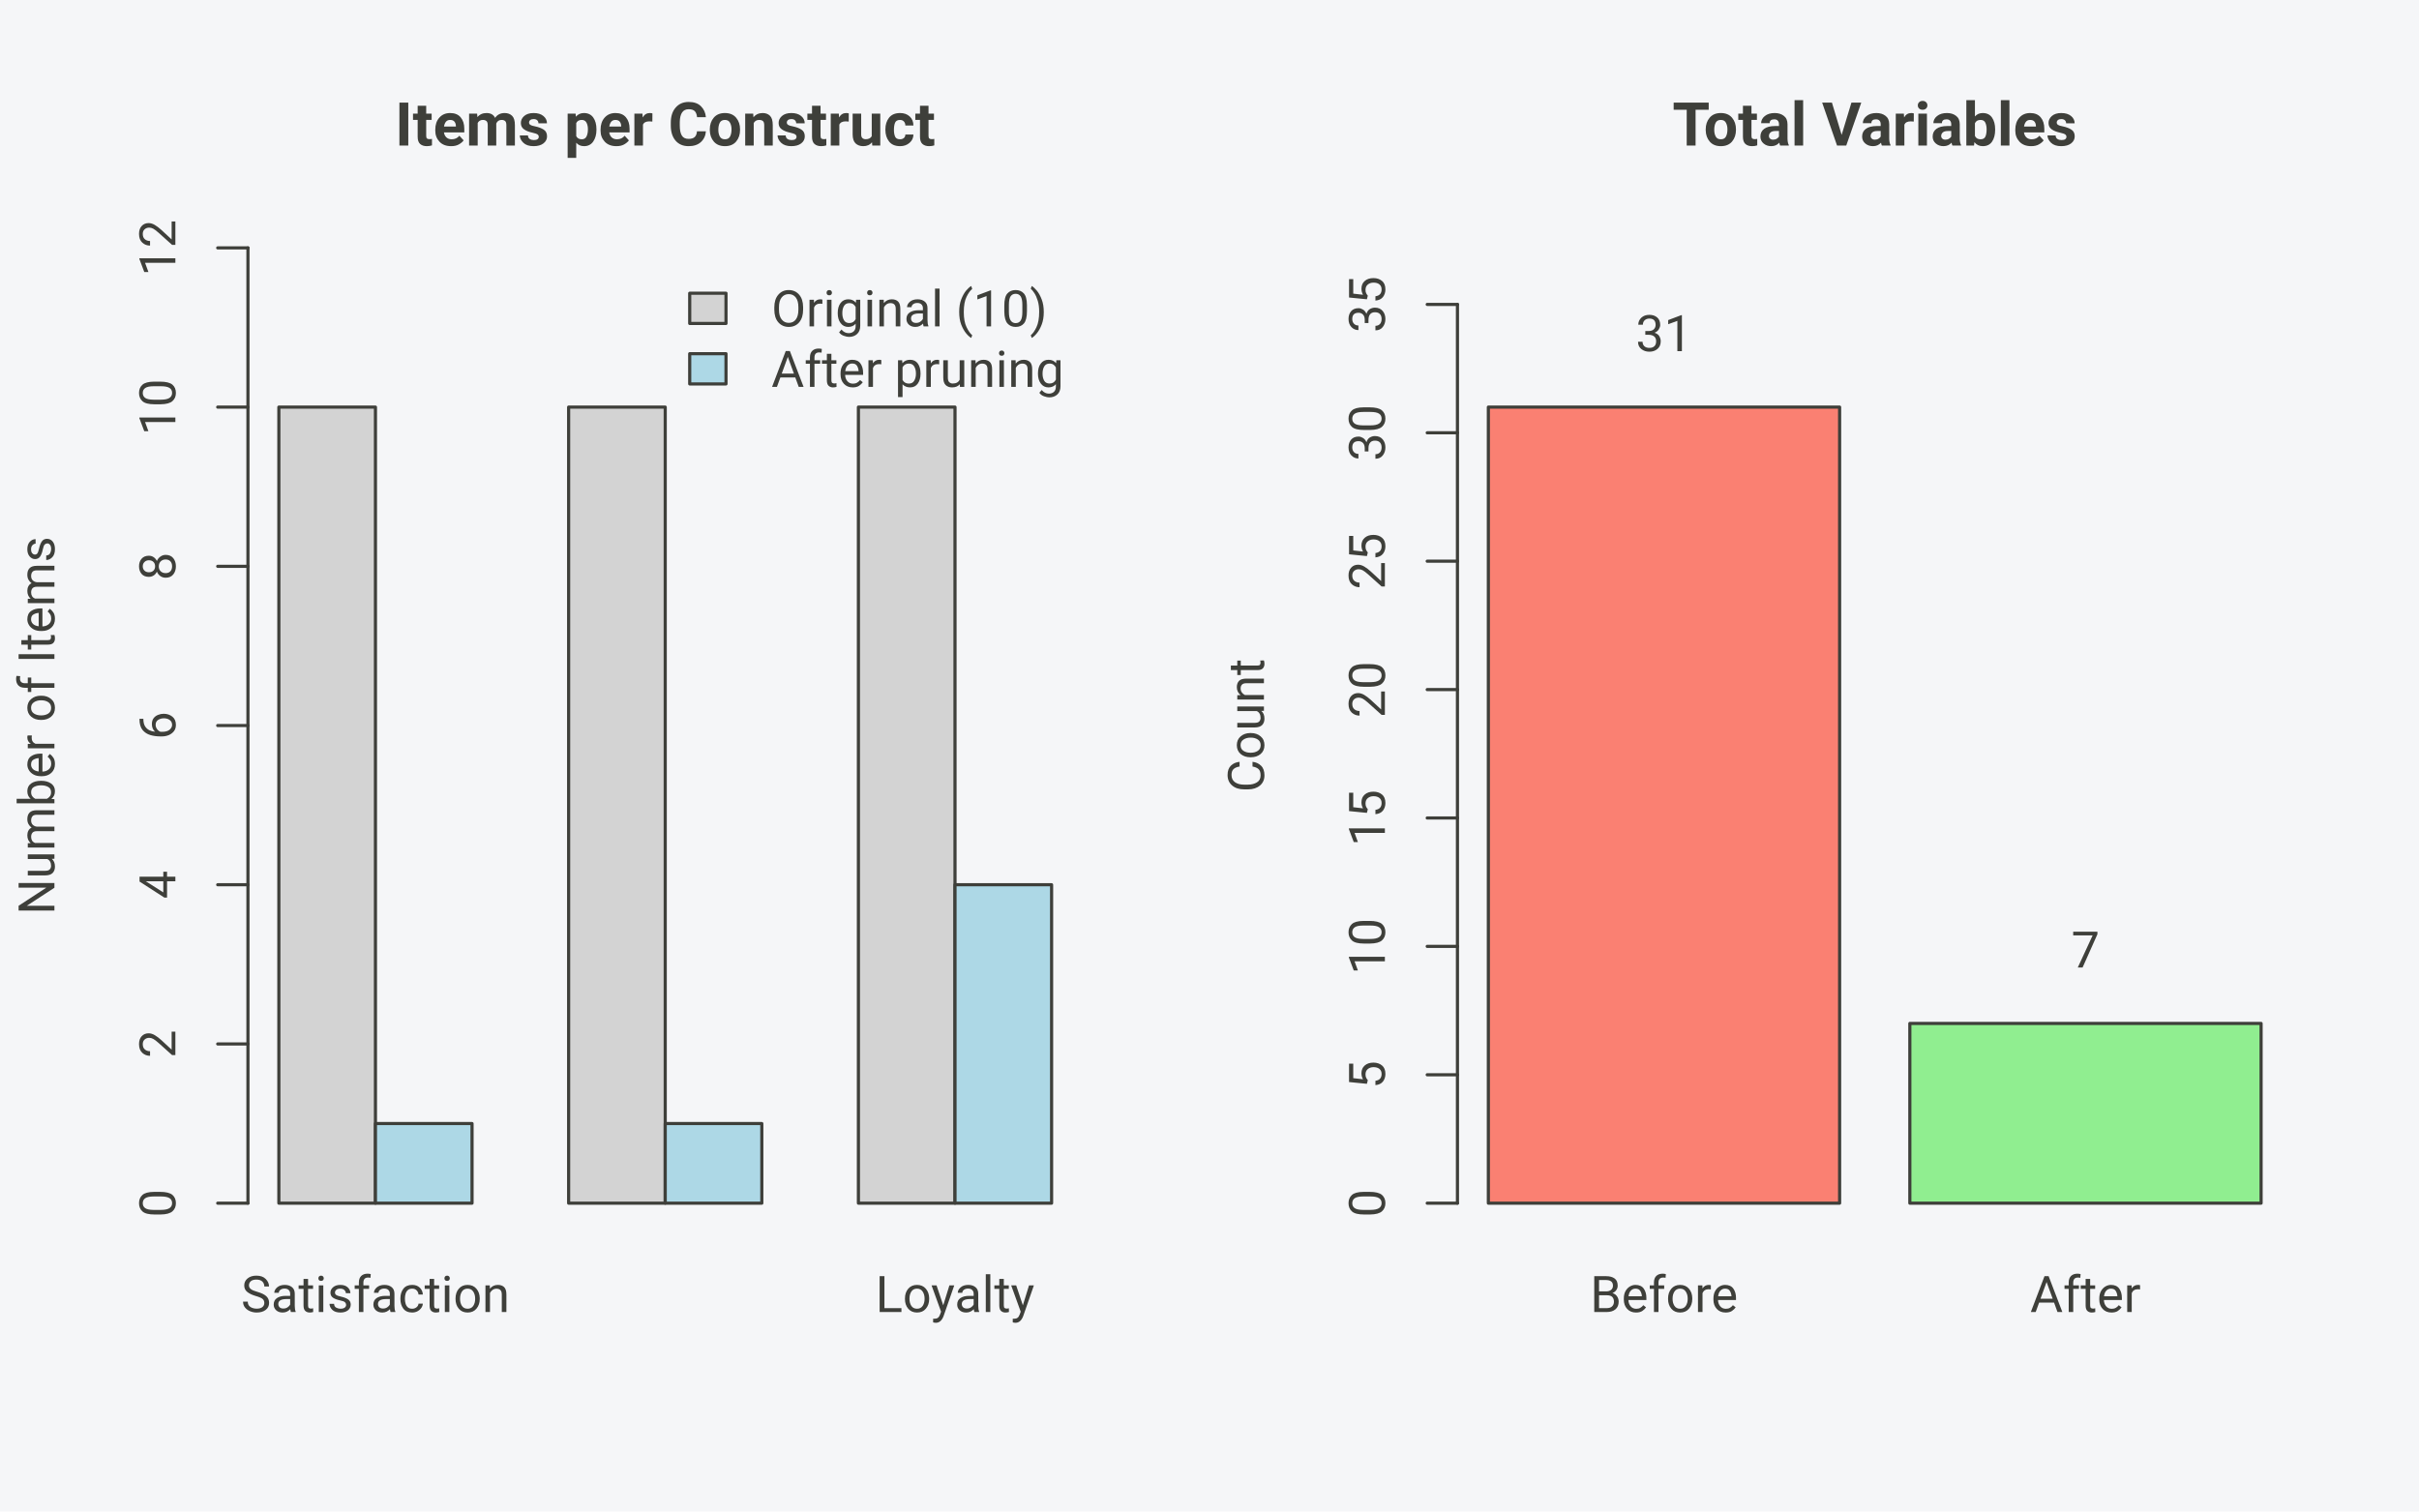
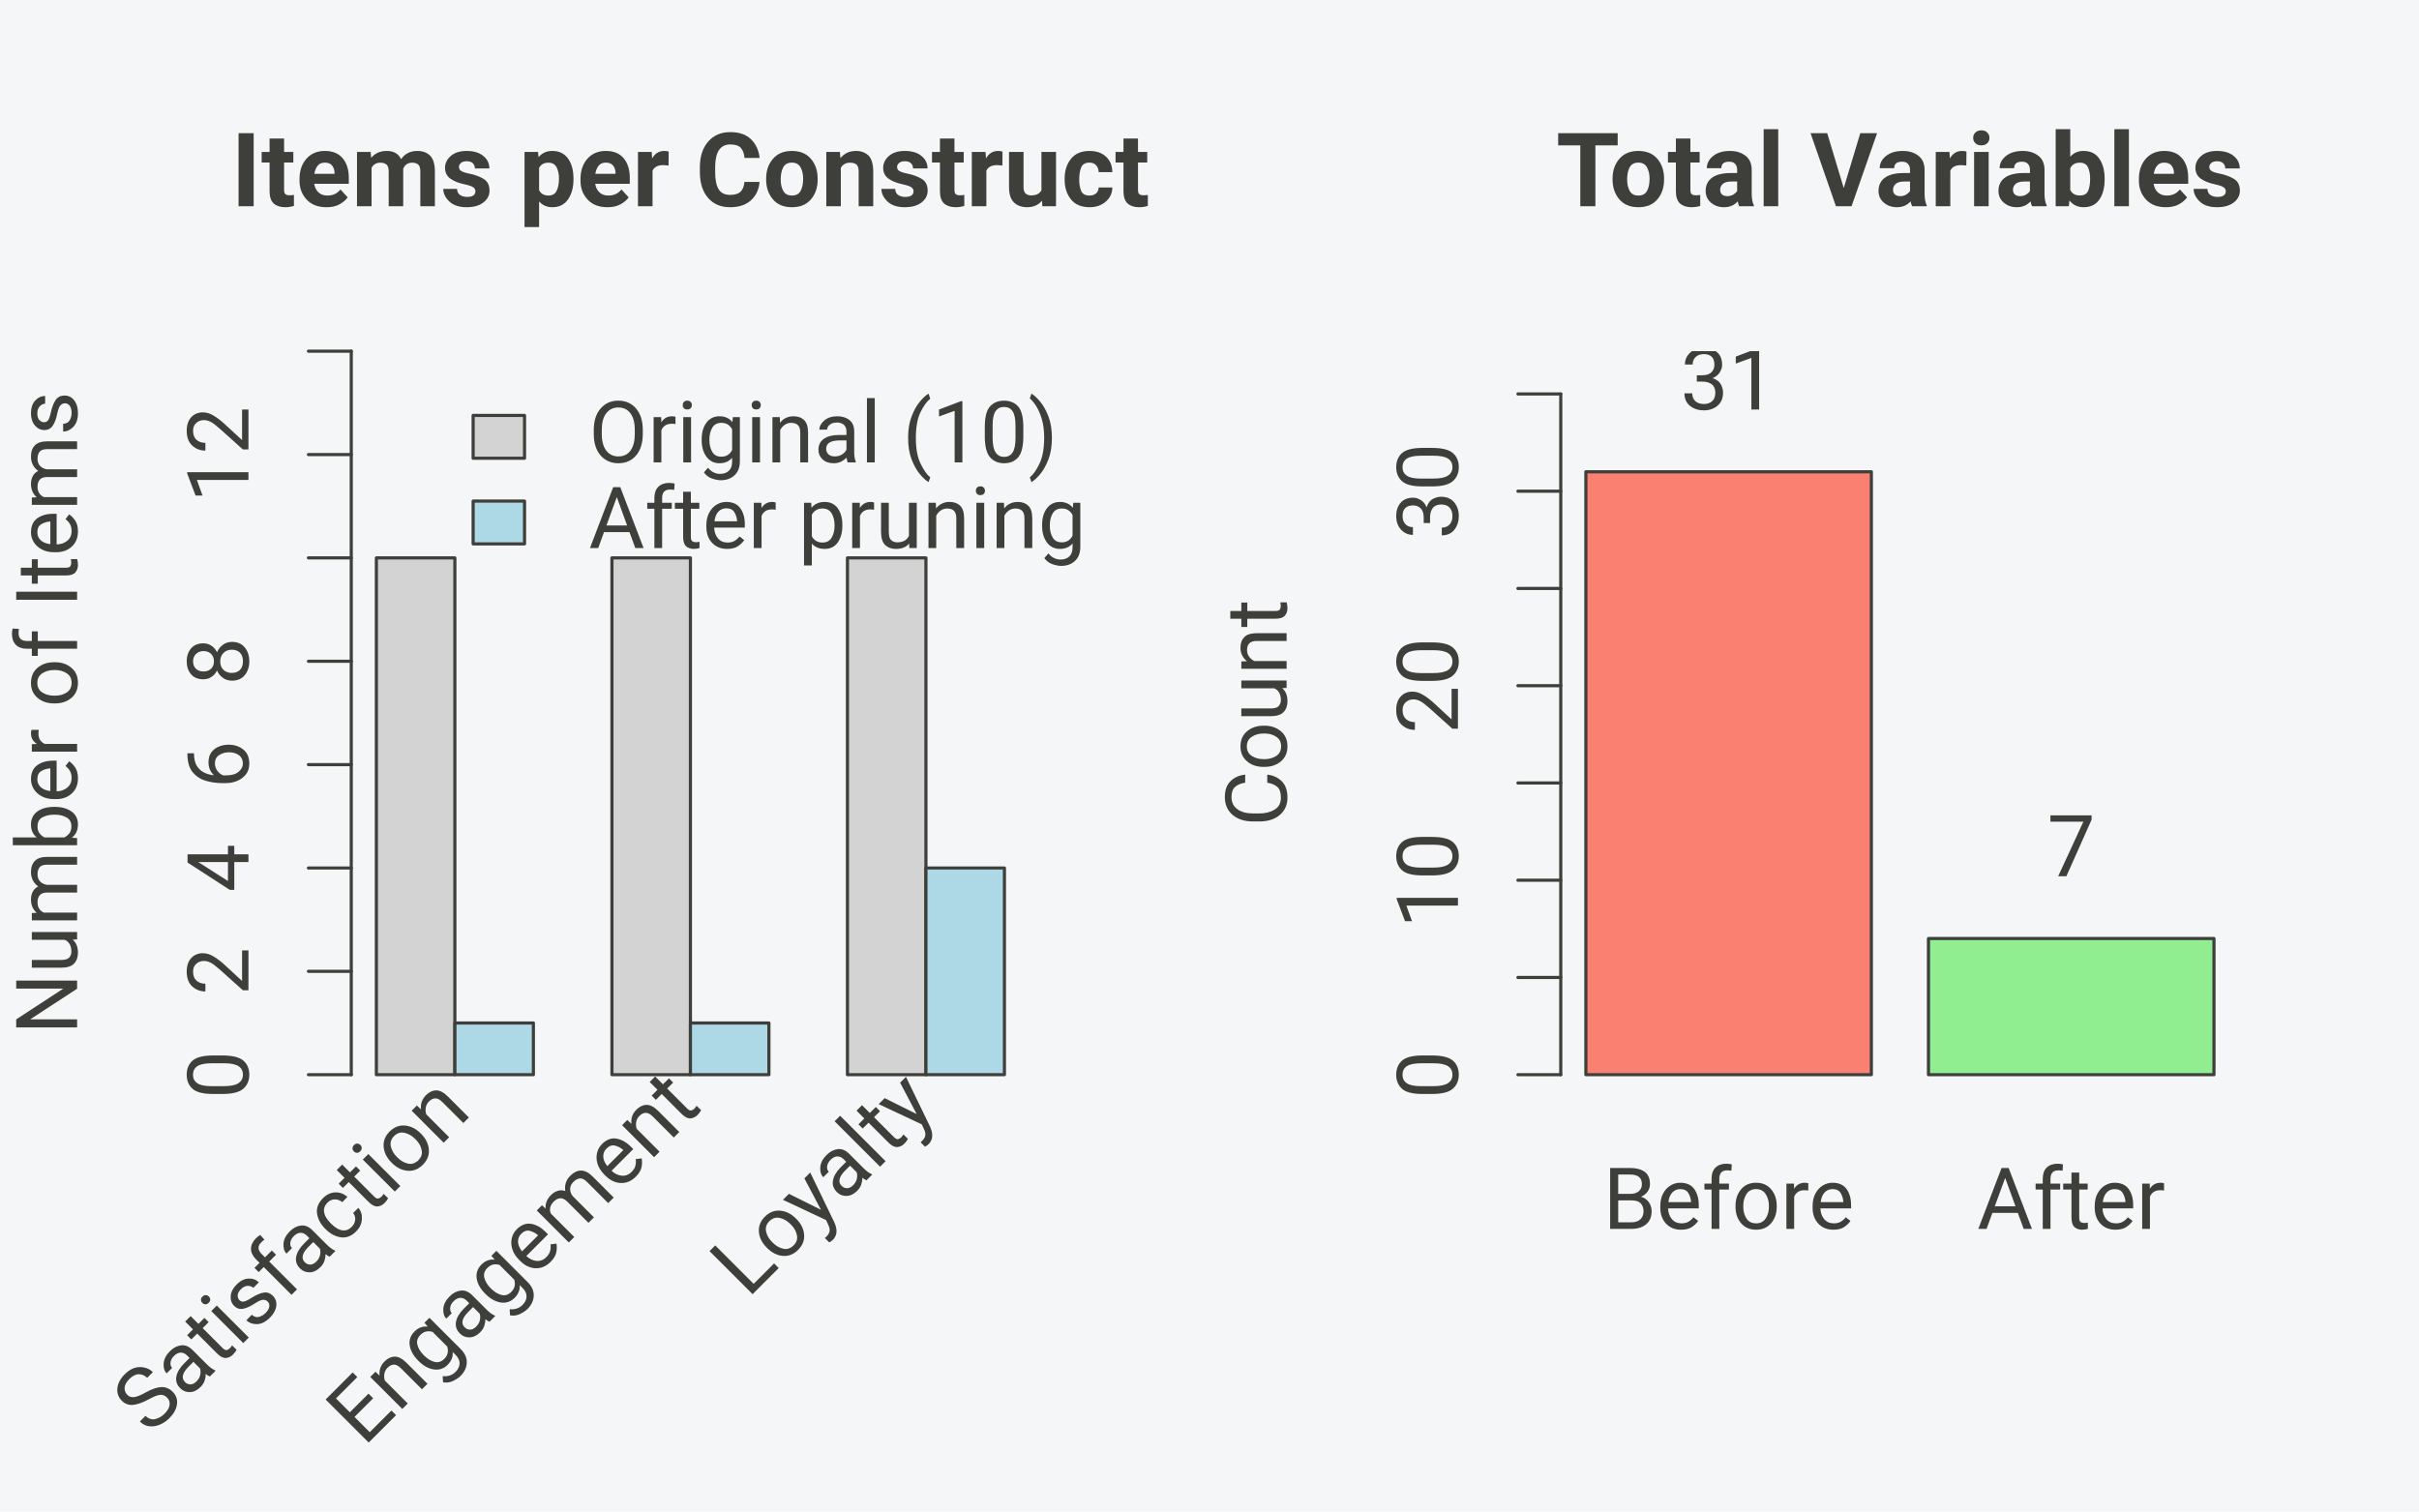
<svg xmlns="http://www.w3.org/2000/svg" width="576.00pt" height="360.00pt" viewBox="0 0 576.00 360.00">
  <g class="svglite">
    <defs>
      <style type="text/css">
    /* theme-aware-processed */
    .svglite line, .svglite polyline, .svglite polygon, .svglite path, .svglite circle {
      fill: none;
      stroke: #3E3F3A;
      stroke-linecap: round;
      stroke-linejoin: round;
      stroke-miterlimit: 10.00;
    }
    .svglite &gt; g &gt; rect {
      fill: none;
      stroke: #3E3F3A;
      stroke-linecap: round;
      stroke-linejoin: round;
      stroke-miterlimit: 10.00;
    }
    .svglite text {
      white-space: pre;
      fill: #3E3F3A;
    }
    .svglite g.glyphgroup path {
      fill: inherit;
      stroke: none;
    }
  </style>
    </defs>
-     <rect width="100%" height="100%" style="stroke: none; fill: #F5F6F8;" />
+     <rect class="svg-bg" width="100%" height="100%" style="stroke: none; fill: #F5F6F8;" />
    <defs>
      <clipPath id="cpMC4wMHw1NzYuMDB8MC4wMHwzNjAuMDA=">
        <rect x="0.00" y="0.00" width="576.00" height="360.00" />
      </clipPath>
    </defs>
    <g clip-path="url(#cpMC4wMHw1NzYuMDB8MC4wMHwzNjAuMDA=)">
</g>
    <defs>
      <clipPath id="cpMC4wMHwyODguMDB8MC4wMHwzNjAuMDA=">
        <rect x="0.00" y="0.00" width="288.00" height="360.00" />
      </clipPath>
    </defs>
    <g clip-path="url(#cpMC4wMHwyODguMDB8MC4wMHwzNjAuMDA=)">
-       <rect x="66.40" y="96.96" width="23.00" height="189.60" style="stroke-width: 0.75; fill: #D3D3D3;" />
-       <rect x="89.40" y="267.60" width="23.00" height="18.96" style="stroke-width: 0.75; fill: #ADD8E6;" />
-       <rect x="135.40" y="96.96" width="23.00" height="189.60" style="stroke-width: 0.75; fill: #D3D3D3;" />
-       <rect x="158.40" y="267.60" width="23.00" height="18.96" style="stroke-width: 0.75; fill: #ADD8E6;" />
-       <rect x="204.40" y="96.96" width="23.00" height="189.60" style="stroke-width: 0.75; fill: #D3D3D3;" />
-       <rect x="227.40" y="210.72" width="23.00" height="75.84" style="stroke-width: 0.75; fill: #ADD8E6;" />
+       <rect x="89.62" y="132.87" width="18.69" height="123.09" style="stroke-width: 0.75; fill: #D3D3D3;" />
+       <rect x="108.32" y="243.65" width="18.69" height="12.31" style="stroke-width: 0.75; fill: #ADD8E6;" />
+       <rect x="145.71" y="132.87" width="18.69" height="123.09" style="stroke-width: 0.75; fill: #D3D3D3;" />
+       <rect x="164.40" y="243.65" width="18.69" height="12.31" style="stroke-width: 0.75; fill: #ADD8E6;" />
+       <rect x="201.79" y="132.87" width="18.69" height="123.09" style="stroke-width: 0.75; fill: #D3D3D3;" />
+       <rect x="220.48" y="206.73" width="18.69" height="49.23" style="stroke-width: 0.75; fill: #ADD8E6;" />
+       <rect x="112.66" y="98.94" width="12.24" height="10.20" style="stroke-width: 0.75; fill: #D3D3D3;" />
+       <rect x="112.66" y="119.34" width="12.24" height="10.20" style="stroke-width: 0.75; fill: #ADD8E6;" />
+       <text x="140.20" y="110.13" style="font-size: 1.7em; font-family: &quot;Roboto&quot;, -apple-system, BlinkMacSystemFont, &quot;Segoe UI&quot;, system-ui, sans-serif;">Original (10)</text>
+       <text x="140.20" y="130.53" style="font-size: 1.7em; font-family: &quot;Roboto&quot;, -apple-system, BlinkMacSystemFont, &quot;Segoe UI&quot;, system-ui, sans-serif;">After pruning</text>
+       <text x="164.40" y="49.12" text-anchor="middle" style="font-size: 2.04em; font-weight: bold; font-family: &quot;Roboto&quot;, -apple-system, BlinkMacSystemFont, &quot;Segoe UI&quot;, system-ui, sans-serif;">Items per Construct</text>
+       <text transform="translate(18.36,169.80) rotate(-90)" text-anchor="middle" style="font-size: 1.7em; font-family: &quot;Roboto&quot;, -apple-system, BlinkMacSystemFont, &quot;Segoe UI&quot;, system-ui, sans-serif;">Number of Items</text>
    </g>
    <g clip-path="url(#cpMC4wMHw1NzYuMDB8MC4wMHwzNjAuMDA=)">
-       <text x="89.40" y="312.48" text-anchor="middle" style="font-size: 12.00px; font-family: &quot;Roboto&quot;, -apple-system, BlinkMacSystemFont, &quot;Segoe UI&quot;, system-ui, sans-serif;" textLength="62.02px" lengthAdjust="spacingAndGlyphs">Satisfaction</text>
-       <text x="227.40" y="312.48" text-anchor="middle" style="font-size: 12.00px; font-family: &quot;Roboto&quot;, -apple-system, BlinkMacSystemFont, &quot;Segoe UI&quot;, system-ui, sans-serif;" textLength="38.02px" lengthAdjust="spacingAndGlyphs">Loyalty</text>
+       <line x1="83.64" y1="255.96" x2="83.64" y2="83.64" style="stroke-width: 0.75;" />
+       <line x1="83.64" y1="255.96" x2="73.44" y2="255.96" style="stroke-width: 0.75;" />
+       <line x1="83.64" y1="231.34" x2="73.44" y2="231.34" style="stroke-width: 0.75;" />
+       <line x1="83.64" y1="206.73" x2="73.44" y2="206.73" style="stroke-width: 0.75;" />
+       <line x1="83.64" y1="182.11" x2="73.44" y2="182.11" style="stroke-width: 0.75;" />
+       <line x1="83.64" y1="157.49" x2="73.44" y2="157.49" style="stroke-width: 0.75;" />
+       <line x1="83.64" y1="132.87" x2="73.44" y2="132.87" style="stroke-width: 0.75;" />
+       <line x1="83.64" y1="108.26" x2="73.44" y2="108.26" style="stroke-width: 0.75;" />
+       <line x1="83.64" y1="83.64" x2="73.44" y2="83.64" style="stroke-width: 0.75;" />
+       <text transform="translate(59.16,255.96) rotate(-90)" text-anchor="middle" style="font-size: 1.7em; font-family: &quot;Roboto&quot;, -apple-system, BlinkMacSystemFont, &quot;Segoe UI&quot;, system-ui, sans-serif;">0</text>
+       <text transform="translate(59.16,231.34) rotate(-90)" text-anchor="middle" style="font-size: 1.7em; font-family: &quot;Roboto&quot;, -apple-system, BlinkMacSystemFont, &quot;Segoe UI&quot;, system-ui, sans-serif;">2</text>
+       <text transform="translate(59.16,206.73) rotate(-90)" text-anchor="middle" style="font-size: 1.7em; font-family: &quot;Roboto&quot;, -apple-system, BlinkMacSystemFont, &quot;Segoe UI&quot;, system-ui, sans-serif;">4</text>
+       <text transform="translate(59.16,182.11) rotate(-90)" text-anchor="middle" style="font-size: 1.7em; font-family: &quot;Roboto&quot;, -apple-system, BlinkMacSystemFont, &quot;Segoe UI&quot;, system-ui, sans-serif;">6</text>
+       <text transform="translate(59.16,157.49) rotate(-90)" text-anchor="middle" style="font-size: 1.7em; font-family: &quot;Roboto&quot;, -apple-system, BlinkMacSystemFont, &quot;Segoe UI&quot;, system-ui, sans-serif;">8</text>
+       <text transform="translate(59.16,108.26) rotate(-90)" text-anchor="middle" style="font-size: 1.7em; font-family: &quot;Roboto&quot;, -apple-system, BlinkMacSystemFont, &quot;Segoe UI&quot;, system-ui, sans-serif;">12</text>
    </g>
    <g clip-path="url(#cpMC4wMHwyODguMDB8MC4wMHwzNjAuMDA=)">
-       <rect x="164.23" y="69.84" width="8.64" height="7.20" style="stroke-width: 0.75; fill: #D3D3D3;" />
-       <rect x="164.23" y="84.24" width="8.64" height="7.20" style="stroke-width: 0.75; fill: #ADD8E6;" />
-       <text x="183.67" y="77.74" style="font-size: 12.00px; font-family: &quot;Roboto&quot;, -apple-system, BlinkMacSystemFont, &quot;Segoe UI&quot;, system-ui, sans-serif;" textLength="66.03px" lengthAdjust="spacingAndGlyphs">Original (10)</text>
-       <text x="183.67" y="92.14" style="font-size: 12.00px; font-family: &quot;Roboto&quot;, -apple-system, BlinkMacSystemFont, &quot;Segoe UI&quot;, system-ui, sans-serif;" textLength="68.69px" lengthAdjust="spacingAndGlyphs">After pruning</text>
-       <text x="158.40" y="34.67" text-anchor="middle" style="font-size: 14.40px; font-weight: bold; font-family: &quot;Roboto&quot;, -apple-system, BlinkMacSystemFont, &quot;Segoe UI&quot;, system-ui, sans-serif;" textLength="135.95px" lengthAdjust="spacingAndGlyphs">Items per Construct</text>
-       <text transform="translate(12.96,172.80) rotate(-90)" text-anchor="middle" style="font-size: 12.00px; font-family: &quot;Roboto&quot;, -apple-system, BlinkMacSystemFont, &quot;Segoe UI&quot;, system-ui, sans-serif;" textLength="88.67px" lengthAdjust="spacingAndGlyphs">Number of Items</text>
+       <text transform="translate(112.62,265.19) rotate(-45)" text-anchor="end" style="font-size: 1.7em; font-family: &quot;Roboto&quot;, -apple-system, BlinkMacSystemFont, &quot;Segoe UI&quot;, system-ui, sans-serif;">Satisfaction</text>
+       <text transform="translate(167.44,263.92) rotate(-45)" text-anchor="end" style="font-size: 1.7em; font-family: &quot;Roboto&quot;, -apple-system, BlinkMacSystemFont, &quot;Segoe UI&quot;, system-ui, sans-serif;">Engagement</text>
+       <text transform="translate(223.52,263.92) rotate(-45)" text-anchor="end" style="font-size: 1.7em; font-family: &quot;Roboto&quot;, -apple-system, BlinkMacSystemFont, &quot;Segoe UI&quot;, system-ui, sans-serif;">Loyalty</text>
    </g>
-     <g clip-path="url(#cpMC4wMHw1NzYuMDB8MC4wMHwzNjAuMDA=)">
-       <line x1="59.04" y1="286.56" x2="59.04" y2="59.04" style="stroke-width: 0.75;" />
-       <line x1="59.04" y1="286.56" x2="51.84" y2="286.56" style="stroke-width: 0.75;" />
-       <line x1="59.04" y1="248.64" x2="51.84" y2="248.64" style="stroke-width: 0.75;" />
-       <line x1="59.04" y1="210.72" x2="51.84" y2="210.72" style="stroke-width: 0.75;" />
-       <line x1="59.04" y1="172.80" x2="51.84" y2="172.80" style="stroke-width: 0.75;" />
-       <line x1="59.04" y1="134.88" x2="51.84" y2="134.88" style="stroke-width: 0.75;" />
-       <line x1="59.04" y1="96.96" x2="51.84" y2="96.96" style="stroke-width: 0.75;" />
-       <line x1="59.04" y1="59.04" x2="51.84" y2="59.04" style="stroke-width: 0.75;" />
-       <text transform="translate(41.76,286.56) rotate(-90)" text-anchor="middle" style="font-size: 12.00px; font-family: &quot;Roboto&quot;, -apple-system, BlinkMacSystemFont, &quot;Segoe UI&quot;, system-ui, sans-serif;" textLength="6.67px" lengthAdjust="spacingAndGlyphs">0</text>
-       <text transform="translate(41.76,248.64) rotate(-90)" text-anchor="middle" style="font-size: 12.00px; font-family: &quot;Roboto&quot;, -apple-system, BlinkMacSystemFont, &quot;Segoe UI&quot;, system-ui, sans-serif;" textLength="6.67px" lengthAdjust="spacingAndGlyphs">2</text>
-       <text transform="translate(41.76,210.72) rotate(-90)" text-anchor="middle" style="font-size: 12.00px; font-family: &quot;Roboto&quot;, -apple-system, BlinkMacSystemFont, &quot;Segoe UI&quot;, system-ui, sans-serif;" textLength="6.67px" lengthAdjust="spacingAndGlyphs">4</text>
-       <text transform="translate(41.76,172.80) rotate(-90)" text-anchor="middle" style="font-size: 12.00px; font-family: &quot;Roboto&quot;, -apple-system, BlinkMacSystemFont, &quot;Segoe UI&quot;, system-ui, sans-serif;" textLength="6.67px" lengthAdjust="spacingAndGlyphs">6</text>
-       <text transform="translate(41.76,134.88) rotate(-90)" text-anchor="middle" style="font-size: 12.00px; font-family: &quot;Roboto&quot;, -apple-system, BlinkMacSystemFont, &quot;Segoe UI&quot;, system-ui, sans-serif;" textLength="6.67px" lengthAdjust="spacingAndGlyphs">8</text>
-       <text transform="translate(41.76,96.96) rotate(-90)" text-anchor="middle" style="font-size: 12.00px; font-family: &quot;Roboto&quot;, -apple-system, BlinkMacSystemFont, &quot;Segoe UI&quot;, system-ui, sans-serif;" textLength="13.34px" lengthAdjust="spacingAndGlyphs">10</text>
-       <text transform="translate(41.76,59.04) rotate(-90)" text-anchor="middle" style="font-size: 12.00px; font-family: &quot;Roboto&quot;, -apple-system, BlinkMacSystemFont, &quot;Segoe UI&quot;, system-ui, sans-serif;" textLength="13.34px" lengthAdjust="spacingAndGlyphs">12</text>
-     </g>
+     <defs>
+       <clipPath id="cpMzcxLjY0fDUzMy4xNnw4My42NHwyNTUuOTY=">
+         <rect x="371.64" y="83.64" width="161.52" height="172.32" />
+       </clipPath>
+     </defs>
+     <g clip-path="url(#cpMzcxLjY0fDUzMy4xNnw4My42NHwyNTUuOTY=)">
+ </g>
    <defs>
      <clipPath id="cpMjg4LjAwfDU3Ni4wMHwwLjAwfDM2MC4wMA==">
        <rect x="288.00" y="0.00" width="288.00" height="360.00" />
      </clipPath>
    </defs>
    <g clip-path="url(#cpMjg4LjAwfDU3Ni4wMHwwLjAwfDM2MC4wMA==)">
-       <rect x="354.40" y="96.96" width="83.64" height="189.60" style="stroke-width: 0.75; fill: #FA8072;" />
-       <rect x="454.76" y="243.75" width="83.64" height="42.81" style="stroke-width: 0.75; fill: #90EE90;" />
+       <rect x="377.62" y="112.36" width="67.98" height="143.60" style="stroke-width: 0.75; fill: #FA8072;" />
+       <rect x="459.20" y="223.53" width="67.98" height="32.43" style="stroke-width: 0.75; fill: #90EE90;" />
    </g>
    <g clip-path="url(#cpMC4wMHw1NzYuMDB8MC4wMHwzNjAuMDA=)">
-       <text x="396.22" y="312.48" text-anchor="middle" style="font-size: 12.00px; font-family: &quot;Roboto&quot;, -apple-system, BlinkMacSystemFont, &quot;Segoe UI&quot;, system-ui, sans-serif;" textLength="35.34px" lengthAdjust="spacingAndGlyphs">Before</text>
-       <text x="496.58" y="312.48" text-anchor="middle" style="font-size: 12.00px; font-family: &quot;Roboto&quot;, -apple-system, BlinkMacSystemFont, &quot;Segoe UI&quot;, system-ui, sans-serif;" textLength="25.33px" lengthAdjust="spacingAndGlyphs">After</text>
+       <text x="411.61" y="292.68" text-anchor="middle" style="font-size: 1.7em; font-family: &quot;Roboto&quot;, -apple-system, BlinkMacSystemFont, &quot;Segoe UI&quot;, system-ui, sans-serif;">Before</text>
+       <text x="493.19" y="292.68" text-anchor="middle" style="font-size: 1.7em; font-family: &quot;Roboto&quot;, -apple-system, BlinkMacSystemFont, &quot;Segoe UI&quot;, system-ui, sans-serif;">After</text>
    </g>
    <g clip-path="url(#cpMjg4LjAwfDU3Ni4wMHwwLjAwfDM2MC4wMA==)">
-       <text x="446.40" y="34.67" text-anchor="middle" style="font-size: 14.40px; font-weight: bold; font-family: &quot;Roboto&quot;, -apple-system, BlinkMacSystemFont, &quot;Segoe UI&quot;, system-ui, sans-serif;" textLength="100.52px" lengthAdjust="spacingAndGlyphs">Total Variables</text>
-       <text transform="translate(300.96,172.80) rotate(-90)" text-anchor="middle" style="font-size: 12.00px; font-family: &quot;Roboto&quot;, -apple-system, BlinkMacSystemFont, &quot;Segoe UI&quot;, system-ui, sans-serif;" textLength="32.02px" lengthAdjust="spacingAndGlyphs">Count</text>
+       <text x="452.40" y="49.12" text-anchor="middle" style="font-size: 2.04em; font-weight: bold; font-family: &quot;Roboto&quot;, -apple-system, BlinkMacSystemFont, &quot;Segoe UI&quot;, system-ui, sans-serif;">Total Variables</text>
+       <text transform="translate(306.36,169.80) rotate(-90)" text-anchor="middle" style="font-size: 1.7em; font-family: &quot;Roboto&quot;, -apple-system, BlinkMacSystemFont, &quot;Segoe UI&quot;, system-ui, sans-serif;">Count</text>
    </g>
    <g clip-path="url(#cpMC4wMHw1NzYuMDB8MC4wMHwzNjAuMDA=)">
-       <line x1="347.04" y1="286.56" x2="347.04" y2="72.50" style="stroke-width: 0.75;" />
-       <line x1="347.04" y1="286.56" x2="339.84" y2="286.56" style="stroke-width: 0.75;" />
-       <line x1="347.04" y1="255.98" x2="339.84" y2="255.98" style="stroke-width: 0.75;" />
-       <line x1="347.04" y1="225.40" x2="339.84" y2="225.40" style="stroke-width: 0.75;" />
-       <line x1="347.04" y1="194.82" x2="339.84" y2="194.82" style="stroke-width: 0.75;" />
-       <line x1="347.04" y1="164.24" x2="339.84" y2="164.24" style="stroke-width: 0.75;" />
-       <line x1="347.04" y1="133.66" x2="339.84" y2="133.66" style="stroke-width: 0.75;" />
-       <line x1="347.04" y1="103.08" x2="339.84" y2="103.08" style="stroke-width: 0.75;" />
-       <line x1="347.04" y1="72.50" x2="339.84" y2="72.50" style="stroke-width: 0.75;" />
-       <text transform="translate(329.76,286.56) rotate(-90)" text-anchor="middle" style="font-size: 12.00px; font-family: &quot;Roboto&quot;, -apple-system, BlinkMacSystemFont, &quot;Segoe UI&quot;, system-ui, sans-serif;" textLength="6.67px" lengthAdjust="spacingAndGlyphs">0</text>
-       <text transform="translate(329.76,255.98) rotate(-90)" text-anchor="middle" style="font-size: 12.00px; font-family: &quot;Roboto&quot;, -apple-system, BlinkMacSystemFont, &quot;Segoe UI&quot;, system-ui, sans-serif;" textLength="6.67px" lengthAdjust="spacingAndGlyphs">5</text>
-       <text transform="translate(329.76,225.40) rotate(-90)" text-anchor="middle" style="font-size: 12.00px; font-family: &quot;Roboto&quot;, -apple-system, BlinkMacSystemFont, &quot;Segoe UI&quot;, system-ui, sans-serif;" textLength="13.34px" lengthAdjust="spacingAndGlyphs">10</text>
-       <text transform="translate(329.76,194.82) rotate(-90)" text-anchor="middle" style="font-size: 12.00px; font-family: &quot;Roboto&quot;, -apple-system, BlinkMacSystemFont, &quot;Segoe UI&quot;, system-ui, sans-serif;" textLength="13.34px" lengthAdjust="spacingAndGlyphs">15</text>
-       <text transform="translate(329.76,164.24) rotate(-90)" text-anchor="middle" style="font-size: 12.00px; font-family: &quot;Roboto&quot;, -apple-system, BlinkMacSystemFont, &quot;Segoe UI&quot;, system-ui, sans-serif;" textLength="13.34px" lengthAdjust="spacingAndGlyphs">20</text>
-       <text transform="translate(329.76,133.66) rotate(-90)" text-anchor="middle" style="font-size: 12.00px; font-family: &quot;Roboto&quot;, -apple-system, BlinkMacSystemFont, &quot;Segoe UI&quot;, system-ui, sans-serif;" textLength="13.34px" lengthAdjust="spacingAndGlyphs">25</text>
-       <text transform="translate(329.76,103.08) rotate(-90)" text-anchor="middle" style="font-size: 12.00px; font-family: &quot;Roboto&quot;, -apple-system, BlinkMacSystemFont, &quot;Segoe UI&quot;, system-ui, sans-serif;" textLength="13.34px" lengthAdjust="spacingAndGlyphs">30</text>
-       <text transform="translate(329.76,72.50) rotate(-90)" text-anchor="middle" style="font-size: 12.00px; font-family: &quot;Roboto&quot;, -apple-system, BlinkMacSystemFont, &quot;Segoe UI&quot;, system-ui, sans-serif;" textLength="13.34px" lengthAdjust="spacingAndGlyphs">35</text>
+       <line x1="371.64" y1="255.96" x2="371.64" y2="93.83" style="stroke-width: 0.75;" />
+       <line x1="371.64" y1="255.96" x2="361.44" y2="255.96" style="stroke-width: 0.75;" />
+       <line x1="371.64" y1="232.80" x2="361.44" y2="232.80" style="stroke-width: 0.75;" />
+       <line x1="371.64" y1="209.64" x2="361.44" y2="209.64" style="stroke-width: 0.75;" />
+       <line x1="371.64" y1="186.48" x2="361.44" y2="186.48" style="stroke-width: 0.75;" />
+       <line x1="371.64" y1="163.31" x2="361.44" y2="163.31" style="stroke-width: 0.75;" />
+       <line x1="371.64" y1="140.15" x2="361.44" y2="140.15" style="stroke-width: 0.75;" />
+       <line x1="371.64" y1="116.99" x2="361.44" y2="116.99" style="stroke-width: 0.75;" />
+       <line x1="371.64" y1="93.83" x2="361.44" y2="93.83" style="stroke-width: 0.75;" />
+       <text transform="translate(347.16,255.96) rotate(-90)" text-anchor="middle" style="font-size: 1.7em; font-family: &quot;Roboto&quot;, -apple-system, BlinkMacSystemFont, &quot;Segoe UI&quot;, system-ui, sans-serif;">0</text>
+       <text transform="translate(347.16,209.64) rotate(-90)" text-anchor="middle" style="font-size: 1.7em; font-family: &quot;Roboto&quot;, -apple-system, BlinkMacSystemFont, &quot;Segoe UI&quot;, system-ui, sans-serif;">10</text>
+       <text transform="translate(347.16,163.31) rotate(-90)" text-anchor="middle" style="font-size: 1.7em; font-family: &quot;Roboto&quot;, -apple-system, BlinkMacSystemFont, &quot;Segoe UI&quot;, system-ui, sans-serif;">20</text>
+       <text transform="translate(347.16,116.99) rotate(-90)" text-anchor="middle" style="font-size: 1.7em; font-family: &quot;Roboto&quot;, -apple-system, BlinkMacSystemFont, &quot;Segoe UI&quot;, system-ui, sans-serif;">30</text>
    </g>
-     <defs>
-       <clipPath id="cpMzQ3LjA0fDU0NS43Nnw1OS4wNHwyODYuNTY=">
-         <rect x="347.04" y="59.04" width="198.72" height="227.52" />
-       </clipPath>
-     </defs>
-     <g clip-path="url(#cpMzQ3LjA0fDU0NS43Nnw1OS4wNHwyODYuNTY=)">
-       <text x="396.22" y="83.64" text-anchor="middle" style="font-size: 12.00px; font-family: &quot;Roboto&quot;, -apple-system, BlinkMacSystemFont, &quot;Segoe UI&quot;, system-ui, sans-serif;" textLength="13.34px" lengthAdjust="spacingAndGlyphs">31</text>
-       <text x="496.58" y="230.43" text-anchor="middle" style="font-size: 12.00px; font-family: &quot;Roboto&quot;, -apple-system, BlinkMacSystemFont, &quot;Segoe UI&quot;, system-ui, sans-serif;" textLength="6.67px" lengthAdjust="spacingAndGlyphs">7</text>
+     <g clip-path="url(#cpMzcxLjY0fDUzMy4xNnw4My42NHwyNTUuOTY=)">
+       <text x="411.61" y="97.53" text-anchor="middle" style="font-size: 1.7em; font-family: &quot;Roboto&quot;, -apple-system, BlinkMacSystemFont, &quot;Segoe UI&quot;, system-ui, sans-serif;">31</text>
+       <text x="493.19" y="208.70" text-anchor="middle" style="font-size: 1.7em; font-family: &quot;Roboto&quot;, -apple-system, BlinkMacSystemFont, &quot;Segoe UI&quot;, system-ui, sans-serif;">7</text>
    </g>
  </g>
</svg>
